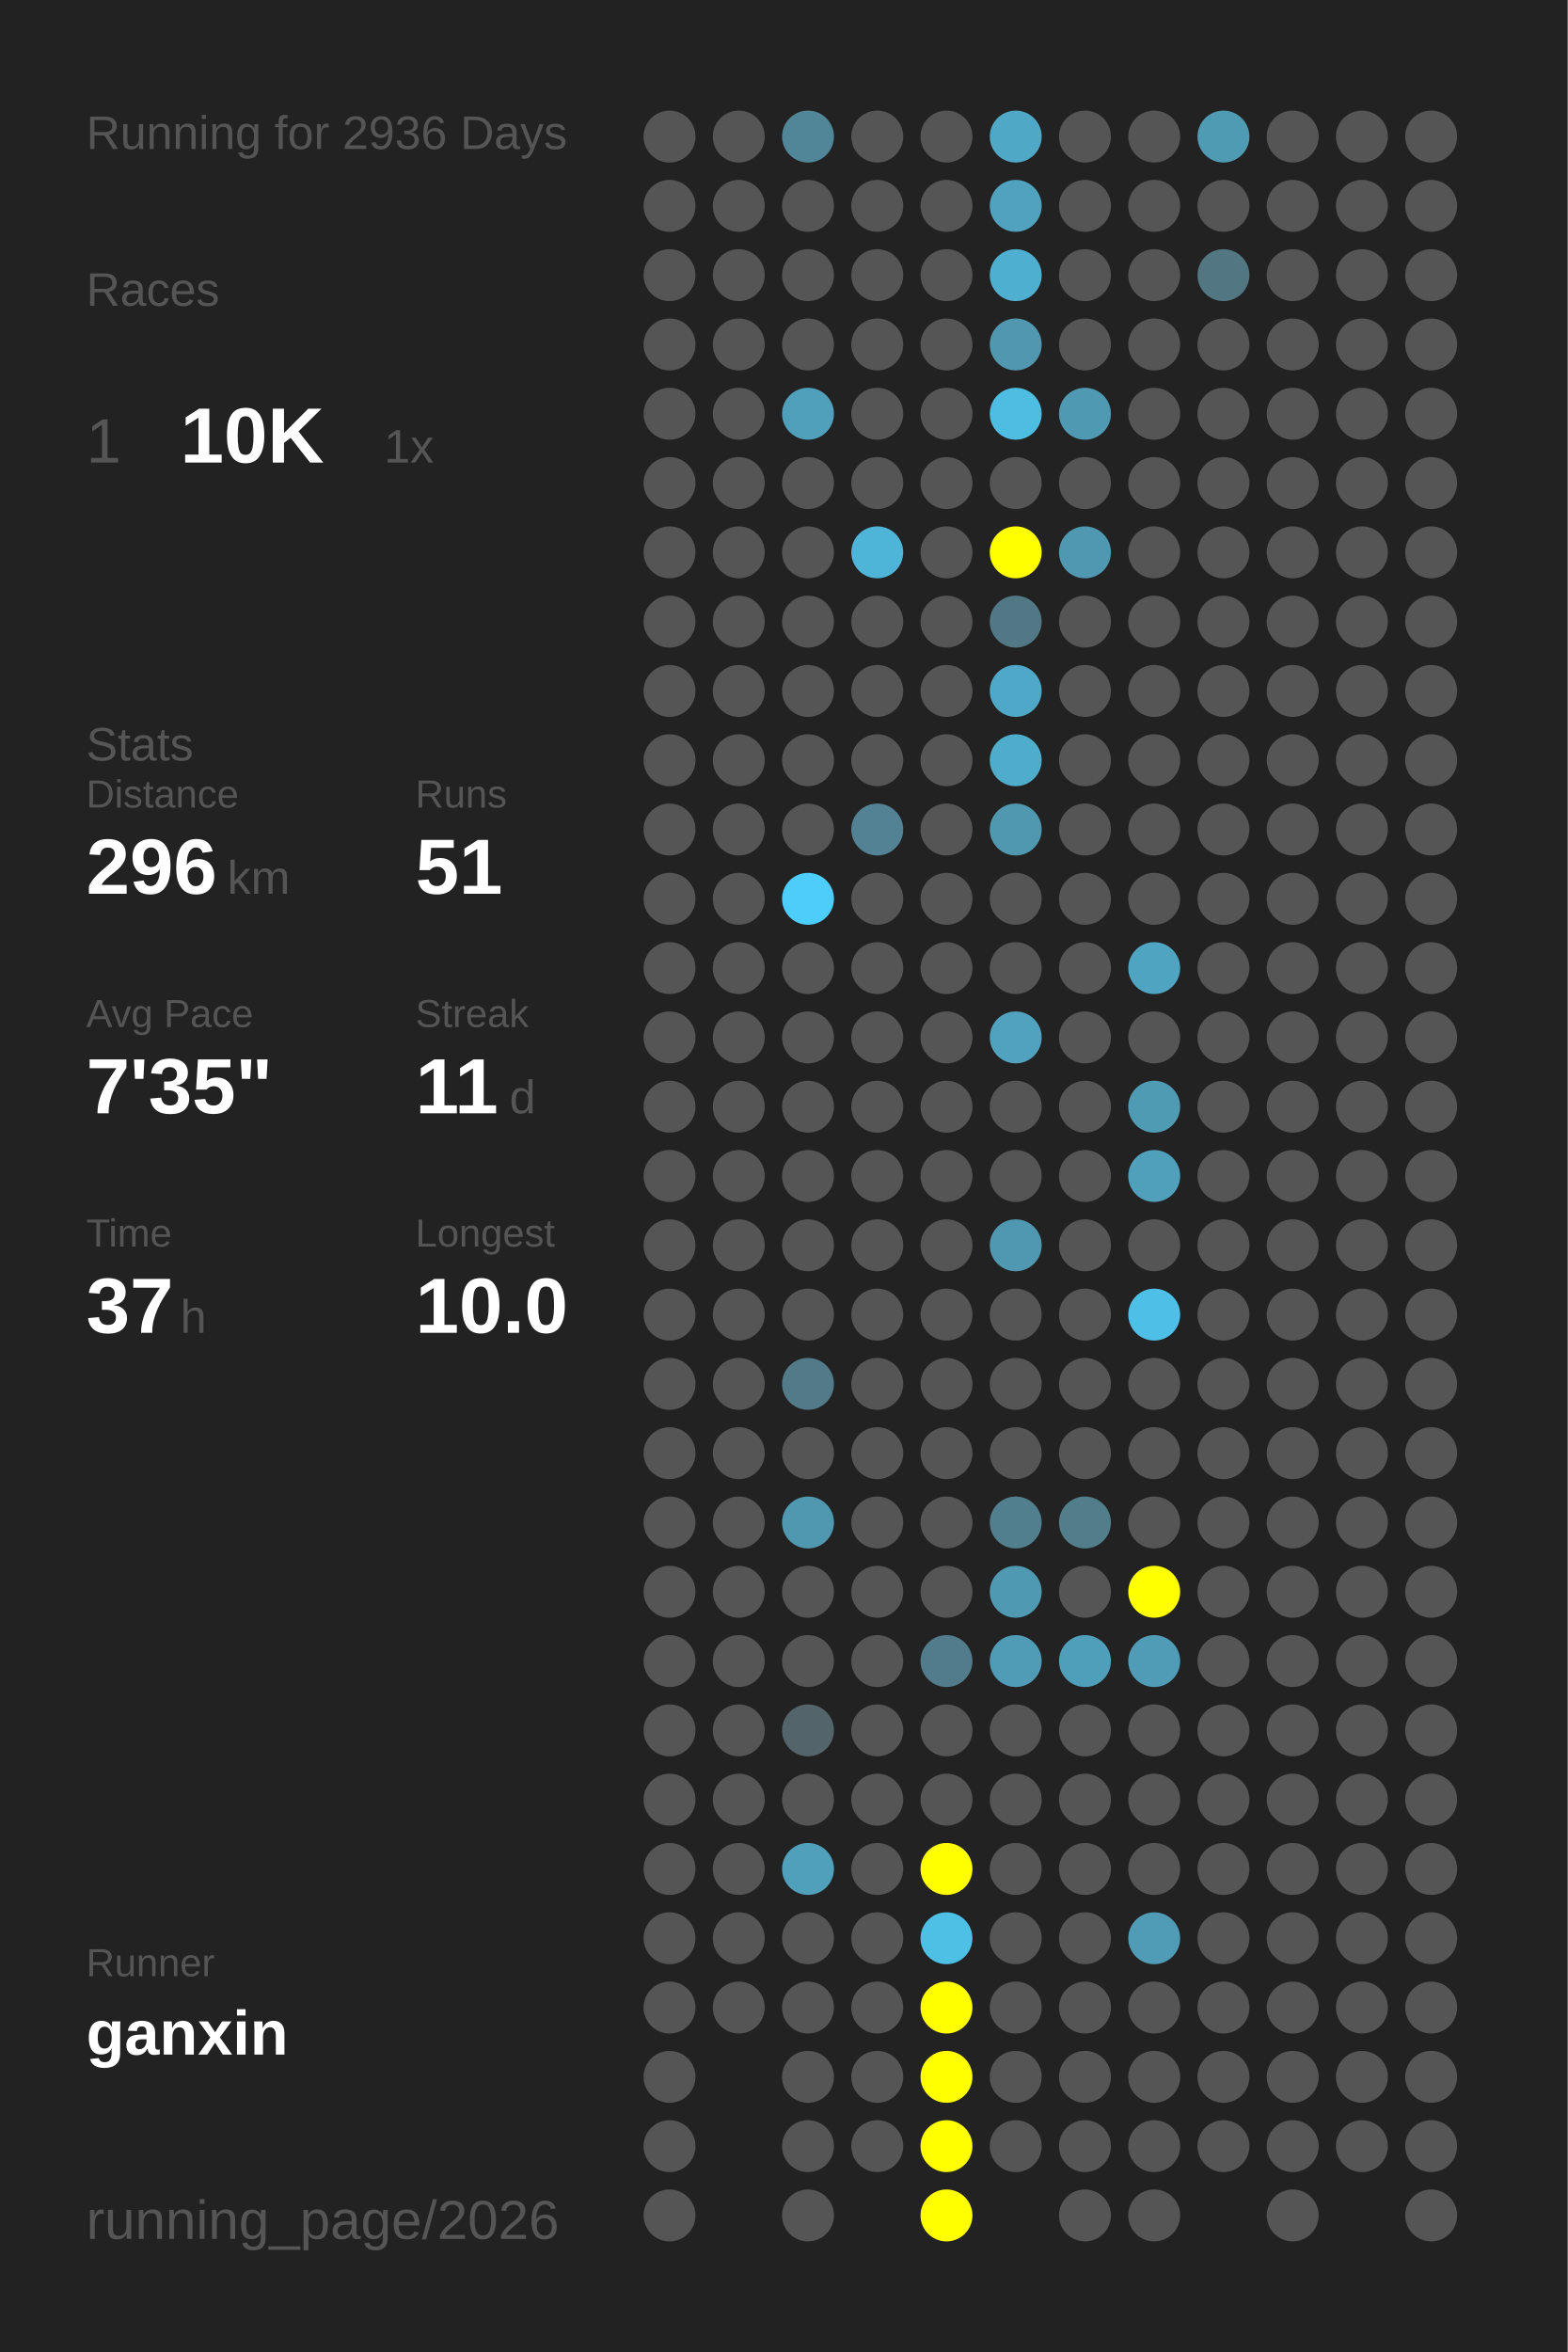
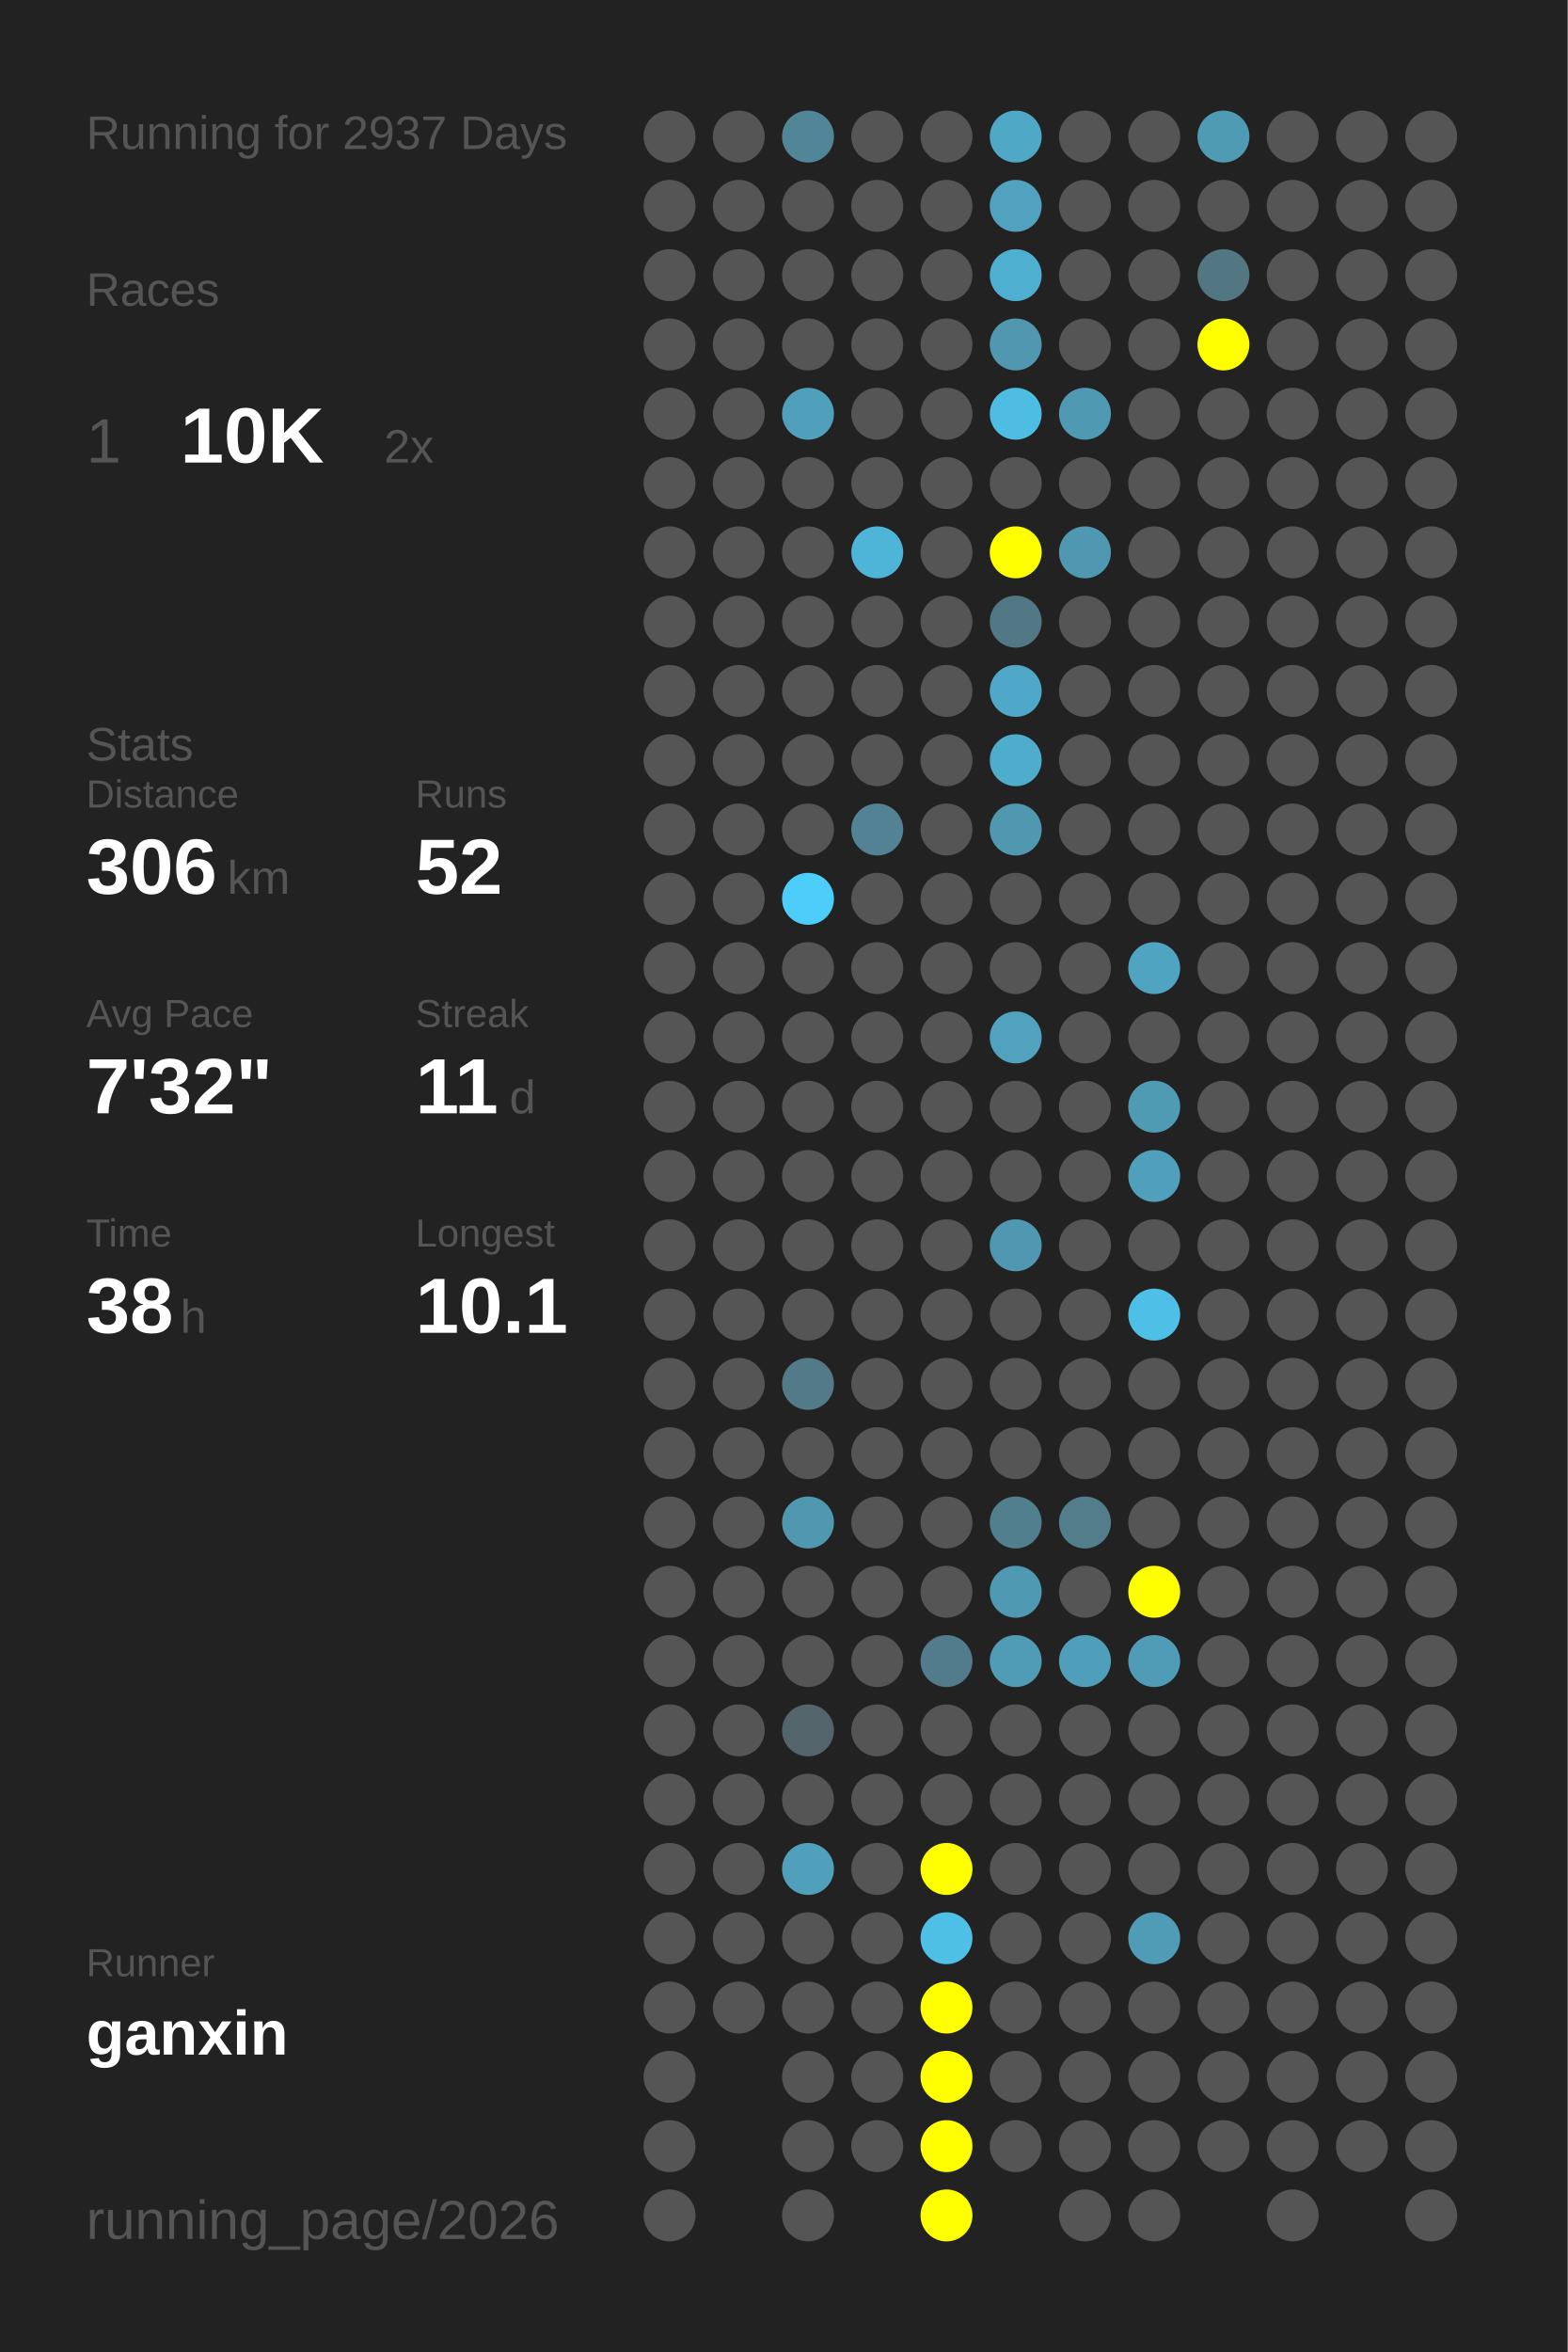
<svg xmlns="http://www.w3.org/2000/svg" baseProfile="full" height="300mm" version="1.1" viewBox="0,0,200,300" width="200mm">
  <defs />
  <rect fill="#222222" height="300" width="200" x="0" y="0" />
-   <text fill="#555555" style="font-size:6px; font-family:Arial;" x="11" y="19">Running for 2936 Days</text>
+   <text fill="#555555" style="font-size:6px; font-family:Arial;" x="11" y="19">Running for 2937 Days</text>
  <text fill="#555555" style="font-size:6px; font-family:Arial;" x="11" y="39">Races</text>
  <text fill="#555555" style="font-size:8px; font-family:Arial;" x="11" y="59">1</text>
  <text fill="#FFFFFF" style="font-size:10px; font-family:Arial; font-weight:bold;" x="23" y="59">10K</text>
-   <text fill="#555555" style="font-size:6px; font-family:Arial;" x="49" y="59">1x</text>
+   <text fill="#555555" style="font-size:6px; font-family:Arial;" x="49" y="59">2x</text>
  <text fill="#555555" style="font-size:6px; font-family:Arial;" x="11" y="97">Stats</text>
  <text fill="#555555" style="font-size:5px; font-family:Arial;" x="11" y="103">Distance</text>
-   <text fill="#FFFFFF" style="font-size:10px; font-family:Arial; font-weight:bold;" x="11" y="114">296</text>
+   <text fill="#FFFFFF" style="font-size:10px; font-family:Arial; font-weight:bold;" x="11" y="114">306</text>
  <text fill="#555555" style="font-size:6px; font-family:Arial;" x="29" y="114">km</text>
  <text fill="#555555" style="font-size:5px; font-family:Arial;" x="53" y="103">Runs</text>
-   <text fill="#FFFFFF" style="font-size:10px; font-family:Arial; font-weight:bold;" x="53" y="114">51</text>
+   <text fill="#FFFFFF" style="font-size:10px; font-family:Arial; font-weight:bold;" x="53" y="114">52</text>
  <text fill="#555555" style="font-size:5px; font-family:Arial;" x="11" y="131">Avg Pace</text>
-   <text fill="#FFFFFF" style="font-size:10px; font-family:Arial; font-weight:bold;" x="11" y="142">7'35"</text>
+   <text fill="#FFFFFF" style="font-size:10px; font-family:Arial; font-weight:bold;" x="11" y="142">7'32"</text>
  <text fill="#555555" style="font-size:5px; font-family:Arial;" x="53" y="131">Streak</text>
  <text fill="#FFFFFF" style="font-size:10px; font-family:Arial; font-weight:bold;" x="53" y="142">11</text>
  <text fill="#555555" style="font-size:6px; font-family:Arial;" x="65" y="142">d</text>
  <text fill="#555555" style="font-size:5px; font-family:Arial;" x="11" y="159">Time</text>
-   <text fill="#FFFFFF" style="font-size:10px; font-family:Arial; font-weight:bold;" x="11" y="170">37</text>
+   <text fill="#FFFFFF" style="font-size:10px; font-family:Arial; font-weight:bold;" x="11" y="170">38</text>
  <text fill="#555555" style="font-size:6px; font-family:Arial;" x="23" y="170">h</text>
  <text fill="#555555" style="font-size:5px; font-family:Arial;" x="53" y="159">Longest</text>
-   <text fill="#FFFFFF" style="font-size:10px; font-family:Arial; font-weight:bold;" x="53" y="170">10.0</text>
+   <text fill="#FFFFFF" style="font-size:10px; font-family:Arial; font-weight:bold;" x="53" y="170">10.1</text>
  <text fill="#555555" style="font-size:5px; font-family:Arial;" x="11" y="252.065">Runner</text>
  <text fill="#FFFFFF" style="font-size:8px; font-family:Arial; font-weight:bold;" x="11" y="262.065">ganxin</text>
  <text fill="#555555" style="font-size:7px; font-family:Arial;" x="11" y="285.581">running_page/2026</text>
  <circle cx="85.417" cy="17.419" fill="#555555" r="3.312" />
  <circle cx="85.417" cy="26.258" fill="#555555" r="3.312" />
  <circle cx="85.417" cy="35.097" fill="#555555" r="3.312" />
  <circle cx="85.417" cy="43.935" fill="#555555" r="3.312" />
  <circle cx="85.417" cy="52.774" fill="#555555" r="3.312" />
  <circle cx="85.417" cy="61.613" fill="#555555" r="3.312" />
  <circle cx="85.417" cy="70.452" fill="#555555" r="3.312" />
  <circle cx="85.417" cy="79.29" fill="#555555" r="3.312" />
  <circle cx="85.417" cy="88.129" fill="#555555" r="3.312" />
  <circle cx="85.417" cy="96.968" fill="#555555" r="3.312" />
  <circle cx="85.417" cy="105.806" fill="#555555" r="3.312" />
  <circle cx="85.417" cy="114.645" fill="#555555" r="3.312" />
  <circle cx="85.417" cy="123.484" fill="#555555" r="3.312" />
  <circle cx="85.417" cy="132.323" fill="#555555" r="3.312" />
  <circle cx="85.417" cy="141.161" fill="#555555" r="3.312" />
  <circle cx="85.417" cy="150" fill="#555555" r="3.312" />
  <circle cx="85.417" cy="158.839" fill="#555555" r="3.312" />
  <circle cx="85.417" cy="167.677" fill="#555555" r="3.312" />
  <circle cx="85.417" cy="176.516" fill="#555555" r="3.312" />
  <circle cx="85.417" cy="185.355" fill="#555555" r="3.312" />
  <circle cx="85.417" cy="194.194" fill="#555555" r="3.312" />
  <circle cx="85.417" cy="203.032" fill="#555555" r="3.312" />
  <circle cx="85.417" cy="211.871" fill="#555555" r="3.312" />
  <circle cx="85.417" cy="220.71" fill="#555555" r="3.312" />
  <circle cx="85.417" cy="229.548" fill="#555555" r="3.312" />
  <circle cx="85.417" cy="238.387" fill="#555555" r="3.312" />
  <circle cx="85.417" cy="247.226" fill="#555555" r="3.312" />
  <circle cx="85.417" cy="256.065" fill="#555555" r="3.312" />
  <circle cx="85.417" cy="264.903" fill="#555555" r="3.312" />
  <circle cx="85.417" cy="273.742" fill="#555555" r="3.312" />
  <circle cx="85.417" cy="282.581" fill="#555555" r="3.312" />
  <circle cx="94.25" cy="17.419" fill="#555555" r="3.312" />
  <circle cx="94.25" cy="26.258" fill="#555555" r="3.312" />
  <circle cx="94.25" cy="35.097" fill="#555555" r="3.312" />
  <circle cx="94.25" cy="43.935" fill="#555555" r="3.312" />
  <circle cx="94.25" cy="52.774" fill="#555555" r="3.312" />
  <circle cx="94.25" cy="61.613" fill="#555555" r="3.312" />
  <circle cx="94.25" cy="70.452" fill="#555555" r="3.312" />
  <circle cx="94.25" cy="79.29" fill="#555555" r="3.312" />
  <circle cx="94.25" cy="88.129" fill="#555555" r="3.312" />
  <circle cx="94.25" cy="96.968" fill="#555555" r="3.312" />
  <circle cx="94.25" cy="105.806" fill="#555555" r="3.312" />
  <circle cx="94.25" cy="114.645" fill="#555555" r="3.312" />
  <circle cx="94.25" cy="123.484" fill="#555555" r="3.312" />
  <circle cx="94.25" cy="132.323" fill="#555555" r="3.312" />
  <circle cx="94.25" cy="141.161" fill="#555555" r="3.312" />
  <circle cx="94.25" cy="150" fill="#555555" r="3.312" />
  <circle cx="94.25" cy="158.839" fill="#555555" r="3.312" />
  <circle cx="94.25" cy="167.677" fill="#555555" r="3.312" />
  <circle cx="94.25" cy="176.516" fill="#555555" r="3.312" />
  <circle cx="94.25" cy="185.355" fill="#555555" r="3.312" />
  <circle cx="94.25" cy="194.194" fill="#555555" r="3.312" />
  <circle cx="94.25" cy="203.032" fill="#555555" r="3.312" />
  <circle cx="94.25" cy="211.871" fill="#555555" r="3.312" />
  <circle cx="94.25" cy="220.71" fill="#555555" r="3.312" />
  <circle cx="94.25" cy="229.548" fill="#555555" r="3.312" />
  <circle cx="94.25" cy="238.387" fill="#555555" r="3.312" />
  <circle cx="94.25" cy="247.226" fill="#555555" r="3.312" />
  <circle cx="94.25" cy="256.065" fill="#555555" r="3.312" />
  <circle cx="103.083" cy="17.419" fill="#518698" r="3.312" />
  <circle cx="103.083" cy="26.258" fill="#555555" r="3.312" />
  <circle cx="103.083" cy="35.097" fill="#555555" r="3.312" />
  <circle cx="103.083" cy="43.935" fill="#555555" r="3.312" />
  <circle cx="103.083" cy="52.774" fill="#50a0bb" r="3.312" />
  <circle cx="103.083" cy="61.613" fill="#555555" r="3.312" />
  <circle cx="103.083" cy="70.452" fill="#555555" r="3.312" />
  <circle cx="103.083" cy="79.29" fill="#555555" r="3.312" />
  <circle cx="103.083" cy="88.129" fill="#555555" r="3.312" />
  <circle cx="103.083" cy="96.968" fill="#555555" r="3.312" />
  <circle cx="103.083" cy="105.806" fill="#555555" r="3.312" />
  <circle cx="103.083" cy="114.645" fill="#4dcefa" r="3.312" />
  <circle cx="103.083" cy="123.484" fill="#555555" r="3.312" />
  <circle cx="103.083" cy="132.323" fill="#555555" r="3.312" />
  <circle cx="103.083" cy="141.161" fill="#555555" r="3.312" />
  <circle cx="103.083" cy="150" fill="#555555" r="3.312" />
  <circle cx="103.083" cy="158.839" fill="#555555" r="3.312" />
  <circle cx="103.083" cy="167.677" fill="#555555" r="3.312" />
  <circle cx="103.083" cy="176.516" fill="#527a88" r="3.312" />
  <circle cx="103.083" cy="185.355" fill="#555555" r="3.312" />
  <circle cx="103.083" cy="194.194" fill="#5097b0" r="3.312" />
  <circle cx="103.083" cy="203.032" fill="#555555" r="3.312" />
  <circle cx="103.083" cy="211.871" fill="#555555" r="3.312" />
  <circle cx="103.083" cy="220.71" fill="#53646a" r="3.312" />
  <circle cx="103.083" cy="229.548" fill="#555555" r="3.312" />
  <circle cx="103.083" cy="238.387" fill="#50a0bb" r="3.312" />
  <circle cx="103.083" cy="247.226" fill="#555555" r="3.312" />
  <circle cx="103.083" cy="256.065" fill="#555555" r="3.312" />
  <circle cx="103.083" cy="264.903" fill="#555555" r="3.312" />
  <circle cx="103.083" cy="273.742" fill="#555555" r="3.312" />
  <circle cx="103.083" cy="282.581" fill="#555555" r="3.312" />
  <circle cx="111.917" cy="17.419" fill="#555555" r="3.312" />
  <circle cx="111.917" cy="26.258" fill="#555555" r="3.312" />
  <circle cx="111.917" cy="35.097" fill="#555555" r="3.312" />
  <circle cx="111.917" cy="43.935" fill="#555555" r="3.312" />
  <circle cx="111.917" cy="52.774" fill="#555555" r="3.312" />
  <circle cx="111.917" cy="61.613" fill="#555555" r="3.312" />
  <circle cx="111.917" cy="70.452" fill="#4eb5d8" r="3.312" />
  <circle cx="111.917" cy="79.29" fill="#555555" r="3.312" />
  <circle cx="111.917" cy="88.129" fill="#555555" r="3.312" />
  <circle cx="111.917" cy="96.968" fill="#555555" r="3.312" />
  <circle cx="111.917" cy="105.806" fill="#528293" r="3.312" />
  <circle cx="111.917" cy="114.645" fill="#555555" r="3.312" />
  <circle cx="111.917" cy="123.484" fill="#555555" r="3.312" />
  <circle cx="111.917" cy="132.323" fill="#555555" r="3.312" />
  <circle cx="111.917" cy="141.161" fill="#555555" r="3.312" />
  <circle cx="111.917" cy="150" fill="#555555" r="3.312" />
  <circle cx="111.917" cy="158.839" fill="#555555" r="3.312" />
  <circle cx="111.917" cy="167.677" fill="#555555" r="3.312" />
  <circle cx="111.917" cy="176.516" fill="#555555" r="3.312" />
  <circle cx="111.917" cy="185.355" fill="#555555" r="3.312" />
  <circle cx="111.917" cy="194.194" fill="#555555" r="3.312" />
  <circle cx="111.917" cy="203.032" fill="#555555" r="3.312" />
  <circle cx="111.917" cy="211.871" fill="#555555" r="3.312" />
  <circle cx="111.917" cy="220.71" fill="#555555" r="3.312" />
  <circle cx="111.917" cy="229.548" fill="#555555" r="3.312" />
  <circle cx="111.917" cy="238.387" fill="#555555" r="3.312" />
  <circle cx="111.917" cy="247.226" fill="#555555" r="3.312" />
  <circle cx="111.917" cy="256.065" fill="#555555" r="3.312" />
  <circle cx="111.917" cy="264.903" fill="#555555" r="3.312" />
  <circle cx="111.917" cy="273.742" fill="#555555" r="3.312" />
  <circle cx="120.75" cy="17.419" fill="#555555" r="3.312" />
  <circle cx="120.75" cy="26.258" fill="#555555" r="3.312" />
  <circle cx="120.75" cy="35.097" fill="#555555" r="3.312" />
  <circle cx="120.75" cy="43.935" fill="#555555" r="3.312" />
  <circle cx="120.75" cy="52.774" fill="#555555" r="3.312" />
  <circle cx="120.75" cy="61.613" fill="#555555" r="3.312" />
  <circle cx="120.75" cy="70.452" fill="#555555" r="3.312" />
  <circle cx="120.75" cy="79.29" fill="#555555" r="3.312" />
  <circle cx="120.75" cy="88.129" fill="#555555" r="3.312" />
  <circle cx="120.75" cy="96.968" fill="#555555" r="3.312" />
  <circle cx="120.75" cy="105.806" fill="#555555" r="3.312" />
  <circle cx="120.75" cy="114.645" fill="#555555" r="3.312" />
  <circle cx="120.75" cy="123.484" fill="#555555" r="3.312" />
  <circle cx="120.75" cy="132.323" fill="#555555" r="3.312" />
  <circle cx="120.75" cy="141.161" fill="#555555" r="3.312" />
  <circle cx="120.75" cy="150" fill="#555555" r="3.312" />
  <circle cx="120.75" cy="158.839" fill="#555555" r="3.312" />
  <circle cx="120.75" cy="167.677" fill="#555555" r="3.312" />
  <circle cx="120.75" cy="176.516" fill="#555555" r="3.312" />
  <circle cx="120.75" cy="185.355" fill="#555555" r="3.312" />
  <circle cx="120.75" cy="194.194" fill="#555555" r="3.312" />
  <circle cx="120.75" cy="203.032" fill="#555555" r="3.312" />
  <circle cx="120.75" cy="211.871" fill="#527c8b" r="3.312" />
  <circle cx="120.75" cy="220.71" fill="#555555" r="3.312" />
  <circle cx="120.75" cy="229.548" fill="#555555" r="3.312" />
  <circle cx="120.75" cy="238.387" fill="#FFFF00" r="3.312" />
  <circle cx="120.75" cy="247.226" fill="#4ebfe5" r="3.312" />
  <circle cx="120.75" cy="256.065" fill="#FFFF00" r="3.312" />
  <circle cx="120.75" cy="264.903" fill="#FFFF00" r="3.312" />
  <circle cx="120.75" cy="273.742" fill="#FFFF00" r="3.312" />
  <circle cx="120.75" cy="282.581" fill="#FFFF00" r="3.312" />
  <circle cx="129.583" cy="17.419" fill="#4fa8c6" r="3.312" />
  <circle cx="129.583" cy="26.258" fill="#50a2be" r="3.312" />
  <circle cx="129.583" cy="35.097" fill="#4fafd0" r="3.312" />
  <circle cx="129.583" cy="43.935" fill="#5097af" r="3.312" />
  <circle cx="129.583" cy="52.774" fill="#4ebde2" r="3.312" />
  <circle cx="129.583" cy="61.613" fill="#555555" r="3.312" />
  <circle cx="129.583" cy="70.452" fill="#FFFF00" r="3.312" />
  <circle cx="129.583" cy="79.29" fill="#527885" r="3.312" />
  <circle cx="129.583" cy="88.129" fill="#4fa8c7" r="3.312" />
  <circle cx="129.583" cy="96.968" fill="#4fadcc" r="3.312" />
  <circle cx="129.583" cy="105.806" fill="#5098b0" r="3.312" />
  <circle cx="129.583" cy="114.645" fill="#555555" r="3.312" />
  <circle cx="129.583" cy="123.484" fill="#555555" r="3.312" />
  <circle cx="129.583" cy="132.323" fill="#50a2be" r="3.312" />
  <circle cx="129.583" cy="141.161" fill="#555555" r="3.312" />
  <circle cx="129.583" cy="150" fill="#555555" r="3.312" />
  <circle cx="129.583" cy="158.839" fill="#5098b1" r="3.312" />
  <circle cx="129.583" cy="167.677" fill="#555555" r="3.312" />
  <circle cx="129.583" cy="176.516" fill="#555555" r="3.312" />
  <circle cx="129.583" cy="185.355" fill="#555555" r="3.312" />
  <circle cx="129.583" cy="194.194" fill="#527f8e" r="3.312" />
  <circle cx="129.583" cy="203.032" fill="#5099b2" r="3.312" />
  <circle cx="129.583" cy="211.871" fill="#509bb5" r="3.312" />
  <circle cx="129.583" cy="220.71" fill="#555555" r="3.312" />
  <circle cx="129.583" cy="229.548" fill="#555555" r="3.312" />
  <circle cx="129.583" cy="238.387" fill="#555555" r="3.312" />
  <circle cx="129.583" cy="247.226" fill="#555555" r="3.312" />
  <circle cx="129.583" cy="256.065" fill="#555555" r="3.312" />
  <circle cx="129.583" cy="264.903" fill="#555555" r="3.312" />
  <circle cx="129.583" cy="273.742" fill="#555555" r="3.312" />
  <circle cx="138.417" cy="17.419" fill="#555555" r="3.312" />
  <circle cx="138.417" cy="26.258" fill="#555555" r="3.312" />
  <circle cx="138.417" cy="35.097" fill="#555555" r="3.312" />
  <circle cx="138.417" cy="43.935" fill="#555555" r="3.312" />
  <circle cx="138.417" cy="52.774" fill="#5099b2" r="3.312" />
  <circle cx="138.417" cy="61.613" fill="#555555" r="3.312" />
  <circle cx="138.417" cy="70.452" fill="#5098b1" r="3.312" />
  <circle cx="138.417" cy="79.29" fill="#555555" r="3.312" />
  <circle cx="138.417" cy="88.129" fill="#555555" r="3.312" />
  <circle cx="138.417" cy="96.968" fill="#555555" r="3.312" />
  <circle cx="138.417" cy="105.806" fill="#555555" r="3.312" />
  <circle cx="138.417" cy="114.645" fill="#555555" r="3.312" />
  <circle cx="138.417" cy="123.484" fill="#555555" r="3.312" />
  <circle cx="138.417" cy="132.323" fill="#555555" r="3.312" />
  <circle cx="138.417" cy="141.161" fill="#555555" r="3.312" />
  <circle cx="138.417" cy="150" fill="#555555" r="3.312" />
  <circle cx="138.417" cy="158.839" fill="#555555" r="3.312" />
  <circle cx="138.417" cy="167.677" fill="#555555" r="3.312" />
  <circle cx="138.417" cy="176.516" fill="#555555" r="3.312" />
  <circle cx="138.417" cy="185.355" fill="#555555" r="3.312" />
  <circle cx="138.417" cy="194.194" fill="#527d8b" r="3.312" />
  <circle cx="138.417" cy="203.032" fill="#555555" r="3.312" />
  <circle cx="138.417" cy="211.871" fill="#509fba" r="3.312" />
  <circle cx="138.417" cy="220.71" fill="#555555" r="3.312" />
  <circle cx="138.417" cy="229.548" fill="#555555" r="3.312" />
  <circle cx="138.417" cy="238.387" fill="#555555" r="3.312" />
  <circle cx="138.417" cy="247.226" fill="#555555" r="3.312" />
  <circle cx="138.417" cy="256.065" fill="#555555" r="3.312" />
  <circle cx="138.417" cy="264.903" fill="#555555" r="3.312" />
  <circle cx="138.417" cy="273.742" fill="#555555" r="3.312" />
  <circle cx="138.417" cy="282.581" fill="#555555" r="3.312" />
  <circle cx="147.25" cy="17.419" fill="#555555" r="3.312" />
  <circle cx="147.25" cy="26.258" fill="#555555" r="3.312" />
  <circle cx="147.25" cy="35.097" fill="#555555" r="3.312" />
  <circle cx="147.25" cy="43.935" fill="#555555" r="3.312" />
  <circle cx="147.25" cy="52.774" fill="#555555" r="3.312" />
  <circle cx="147.25" cy="61.613" fill="#555555" r="3.312" />
  <circle cx="147.25" cy="70.452" fill="#555555" r="3.312" />
  <circle cx="147.25" cy="79.29" fill="#555555" r="3.312" />
  <circle cx="147.25" cy="88.129" fill="#555555" r="3.312" />
  <circle cx="147.25" cy="96.968" fill="#555555" r="3.312" />
  <circle cx="147.25" cy="105.806" fill="#555555" r="3.312" />
  <circle cx="147.25" cy="114.645" fill="#555555" r="3.312" />
  <circle cx="147.25" cy="123.484" fill="#4fa4c1" r="3.312" />
  <circle cx="147.25" cy="132.323" fill="#555555" r="3.312" />
  <circle cx="147.25" cy="141.161" fill="#509bb4" r="3.312" />
  <circle cx="147.25" cy="150" fill="#50a0bb" r="3.312" />
  <circle cx="147.25" cy="158.839" fill="#555555" r="3.312" />
  <circle cx="147.25" cy="167.677" fill="#4ebfe6" r="3.312" />
  <circle cx="147.25" cy="176.516" fill="#555555" r="3.312" />
  <circle cx="147.25" cy="185.355" fill="#555555" r="3.312" />
  <circle cx="147.25" cy="194.194" fill="#555555" r="3.312" />
  <circle cx="147.25" cy="203.032" fill="#FFFF00" r="3.312" />
  <circle cx="147.25" cy="211.871" fill="#509bb5" r="3.312" />
  <circle cx="147.25" cy="220.71" fill="#555555" r="3.312" />
  <circle cx="147.25" cy="229.548" fill="#555555" r="3.312" />
  <circle cx="147.25" cy="238.387" fill="#555555" r="3.312" />
  <circle cx="147.25" cy="247.226" fill="#509bb5" r="3.312" />
  <circle cx="147.25" cy="256.065" fill="#555555" r="3.312" />
  <circle cx="147.25" cy="264.903" fill="#555555" r="3.312" />
  <circle cx="147.25" cy="273.742" fill="#555555" r="3.312" />
  <circle cx="147.25" cy="282.581" fill="#555555" r="3.312" />
  <circle cx="156.083" cy="17.419" fill="#509bb4" r="3.312" />
  <circle cx="156.083" cy="26.258" fill="#555555" r="3.312" />
  <circle cx="156.083" cy="35.097" fill="#527682" r="3.312" />
-   <circle cx="156.083" cy="43.935" fill="#555555" r="3.312" />
+   <circle cx="156.083" cy="43.935" fill="#FFFF00" r="3.312" />
  <circle cx="156.083" cy="52.774" fill="#555555" r="3.312" />
  <circle cx="156.083" cy="61.613" fill="#555555" r="3.312" />
  <circle cx="156.083" cy="70.452" fill="#555555" r="3.312" />
  <circle cx="156.083" cy="79.29" fill="#555555" r="3.312" />
  <circle cx="156.083" cy="88.129" fill="#555555" r="3.312" />
  <circle cx="156.083" cy="96.968" fill="#555555" r="3.312" />
  <circle cx="156.083" cy="105.806" fill="#555555" r="3.312" />
  <circle cx="156.083" cy="114.645" fill="#555555" r="3.312" />
  <circle cx="156.083" cy="123.484" fill="#555555" r="3.312" />
  <circle cx="156.083" cy="132.323" fill="#555555" r="3.312" />
  <circle cx="156.083" cy="141.161" fill="#555555" r="3.312" />
  <circle cx="156.083" cy="150" fill="#555555" r="3.312" />
  <circle cx="156.083" cy="158.839" fill="#555555" r="3.312" />
  <circle cx="156.083" cy="167.677" fill="#555555" r="3.312" />
  <circle cx="156.083" cy="176.516" fill="#555555" r="3.312" />
  <circle cx="156.083" cy="185.355" fill="#555555" r="3.312" />
  <circle cx="156.083" cy="194.194" fill="#555555" r="3.312" />
  <circle cx="156.083" cy="203.032" fill="#555555" r="3.312" />
  <circle cx="156.083" cy="211.871" fill="#555555" r="3.312" />
  <circle cx="156.083" cy="220.71" fill="#555555" r="3.312" />
  <circle cx="156.083" cy="229.548" fill="#555555" r="3.312" />
  <circle cx="156.083" cy="238.387" fill="#555555" r="3.312" />
  <circle cx="156.083" cy="247.226" fill="#555555" r="3.312" />
  <circle cx="156.083" cy="256.065" fill="#555555" r="3.312" />
  <circle cx="156.083" cy="264.903" fill="#555555" r="3.312" />
  <circle cx="156.083" cy="273.742" fill="#555555" r="3.312" />
  <circle cx="164.917" cy="17.419" fill="#555555" r="3.312" />
  <circle cx="164.917" cy="26.258" fill="#555555" r="3.312" />
  <circle cx="164.917" cy="35.097" fill="#555555" r="3.312" />
  <circle cx="164.917" cy="43.935" fill="#555555" r="3.312" />
  <circle cx="164.917" cy="52.774" fill="#555555" r="3.312" />
  <circle cx="164.917" cy="61.613" fill="#555555" r="3.312" />
  <circle cx="164.917" cy="70.452" fill="#555555" r="3.312" />
  <circle cx="164.917" cy="79.29" fill="#555555" r="3.312" />
  <circle cx="164.917" cy="88.129" fill="#555555" r="3.312" />
  <circle cx="164.917" cy="96.968" fill="#555555" r="3.312" />
  <circle cx="164.917" cy="105.806" fill="#555555" r="3.312" />
  <circle cx="164.917" cy="114.645" fill="#555555" r="3.312" />
  <circle cx="164.917" cy="123.484" fill="#555555" r="3.312" />
  <circle cx="164.917" cy="132.323" fill="#555555" r="3.312" />
  <circle cx="164.917" cy="141.161" fill="#555555" r="3.312" />
  <circle cx="164.917" cy="150" fill="#555555" r="3.312" />
  <circle cx="164.917" cy="158.839" fill="#555555" r="3.312" />
  <circle cx="164.917" cy="167.677" fill="#555555" r="3.312" />
  <circle cx="164.917" cy="176.516" fill="#555555" r="3.312" />
  <circle cx="164.917" cy="185.355" fill="#555555" r="3.312" />
  <circle cx="164.917" cy="194.194" fill="#555555" r="3.312" />
  <circle cx="164.917" cy="203.032" fill="#555555" r="3.312" />
  <circle cx="164.917" cy="211.871" fill="#555555" r="3.312" />
  <circle cx="164.917" cy="220.71" fill="#555555" r="3.312" />
  <circle cx="164.917" cy="229.548" fill="#555555" r="3.312" />
  <circle cx="164.917" cy="238.387" fill="#555555" r="3.312" />
  <circle cx="164.917" cy="247.226" fill="#555555" r="3.312" />
  <circle cx="164.917" cy="256.065" fill="#555555" r="3.312" />
  <circle cx="164.917" cy="264.903" fill="#555555" r="3.312" />
  <circle cx="164.917" cy="273.742" fill="#555555" r="3.312" />
  <circle cx="164.917" cy="282.581" fill="#555555" r="3.312" />
  <circle cx="173.75" cy="17.419" fill="#555555" r="3.312" />
  <circle cx="173.75" cy="26.258" fill="#555555" r="3.312" />
  <circle cx="173.75" cy="35.097" fill="#555555" r="3.312" />
  <circle cx="173.75" cy="43.935" fill="#555555" r="3.312" />
  <circle cx="173.75" cy="52.774" fill="#555555" r="3.312" />
  <circle cx="173.75" cy="61.613" fill="#555555" r="3.312" />
  <circle cx="173.75" cy="70.452" fill="#555555" r="3.312" />
  <circle cx="173.75" cy="79.29" fill="#555555" r="3.312" />
  <circle cx="173.75" cy="88.129" fill="#555555" r="3.312" />
  <circle cx="173.75" cy="96.968" fill="#555555" r="3.312" />
  <circle cx="173.75" cy="105.806" fill="#555555" r="3.312" />
  <circle cx="173.75" cy="114.645" fill="#555555" r="3.312" />
  <circle cx="173.75" cy="123.484" fill="#555555" r="3.312" />
  <circle cx="173.75" cy="132.323" fill="#555555" r="3.312" />
  <circle cx="173.75" cy="141.161" fill="#555555" r="3.312" />
  <circle cx="173.75" cy="150" fill="#555555" r="3.312" />
  <circle cx="173.75" cy="158.839" fill="#555555" r="3.312" />
  <circle cx="173.75" cy="167.677" fill="#555555" r="3.312" />
  <circle cx="173.75" cy="176.516" fill="#555555" r="3.312" />
  <circle cx="173.75" cy="185.355" fill="#555555" r="3.312" />
  <circle cx="173.75" cy="194.194" fill="#555555" r="3.312" />
  <circle cx="173.75" cy="203.032" fill="#555555" r="3.312" />
  <circle cx="173.75" cy="211.871" fill="#555555" r="3.312" />
  <circle cx="173.75" cy="220.71" fill="#555555" r="3.312" />
  <circle cx="173.75" cy="229.548" fill="#555555" r="3.312" />
  <circle cx="173.75" cy="238.387" fill="#555555" r="3.312" />
  <circle cx="173.75" cy="247.226" fill="#555555" r="3.312" />
  <circle cx="173.75" cy="256.065" fill="#555555" r="3.312" />
  <circle cx="173.75" cy="264.903" fill="#555555" r="3.312" />
  <circle cx="173.75" cy="273.742" fill="#555555" r="3.312" />
  <circle cx="182.583" cy="17.419" fill="#555555" r="3.312" />
  <circle cx="182.583" cy="26.258" fill="#555555" r="3.312" />
  <circle cx="182.583" cy="35.097" fill="#555555" r="3.312" />
  <circle cx="182.583" cy="43.935" fill="#555555" r="3.312" />
  <circle cx="182.583" cy="52.774" fill="#555555" r="3.312" />
  <circle cx="182.583" cy="61.613" fill="#555555" r="3.312" />
  <circle cx="182.583" cy="70.452" fill="#555555" r="3.312" />
  <circle cx="182.583" cy="79.29" fill="#555555" r="3.312" />
  <circle cx="182.583" cy="88.129" fill="#555555" r="3.312" />
  <circle cx="182.583" cy="96.968" fill="#555555" r="3.312" />
  <circle cx="182.583" cy="105.806" fill="#555555" r="3.312" />
  <circle cx="182.583" cy="114.645" fill="#555555" r="3.312" />
  <circle cx="182.583" cy="123.484" fill="#555555" r="3.312" />
  <circle cx="182.583" cy="132.323" fill="#555555" r="3.312" />
  <circle cx="182.583" cy="141.161" fill="#555555" r="3.312" />
  <circle cx="182.583" cy="150" fill="#555555" r="3.312" />
  <circle cx="182.583" cy="158.839" fill="#555555" r="3.312" />
  <circle cx="182.583" cy="167.677" fill="#555555" r="3.312" />
  <circle cx="182.583" cy="176.516" fill="#555555" r="3.312" />
  <circle cx="182.583" cy="185.355" fill="#555555" r="3.312" />
  <circle cx="182.583" cy="194.194" fill="#555555" r="3.312" />
  <circle cx="182.583" cy="203.032" fill="#555555" r="3.312" />
  <circle cx="182.583" cy="211.871" fill="#555555" r="3.312" />
  <circle cx="182.583" cy="220.71" fill="#555555" r="3.312" />
  <circle cx="182.583" cy="229.548" fill="#555555" r="3.312" />
  <circle cx="182.583" cy="238.387" fill="#555555" r="3.312" />
  <circle cx="182.583" cy="247.226" fill="#555555" r="3.312" />
  <circle cx="182.583" cy="256.065" fill="#555555" r="3.312" />
  <circle cx="182.583" cy="264.903" fill="#555555" r="3.312" />
  <circle cx="182.583" cy="273.742" fill="#555555" r="3.312" />
  <circle cx="182.583" cy="282.581" fill="#555555" r="3.312" />
</svg>
